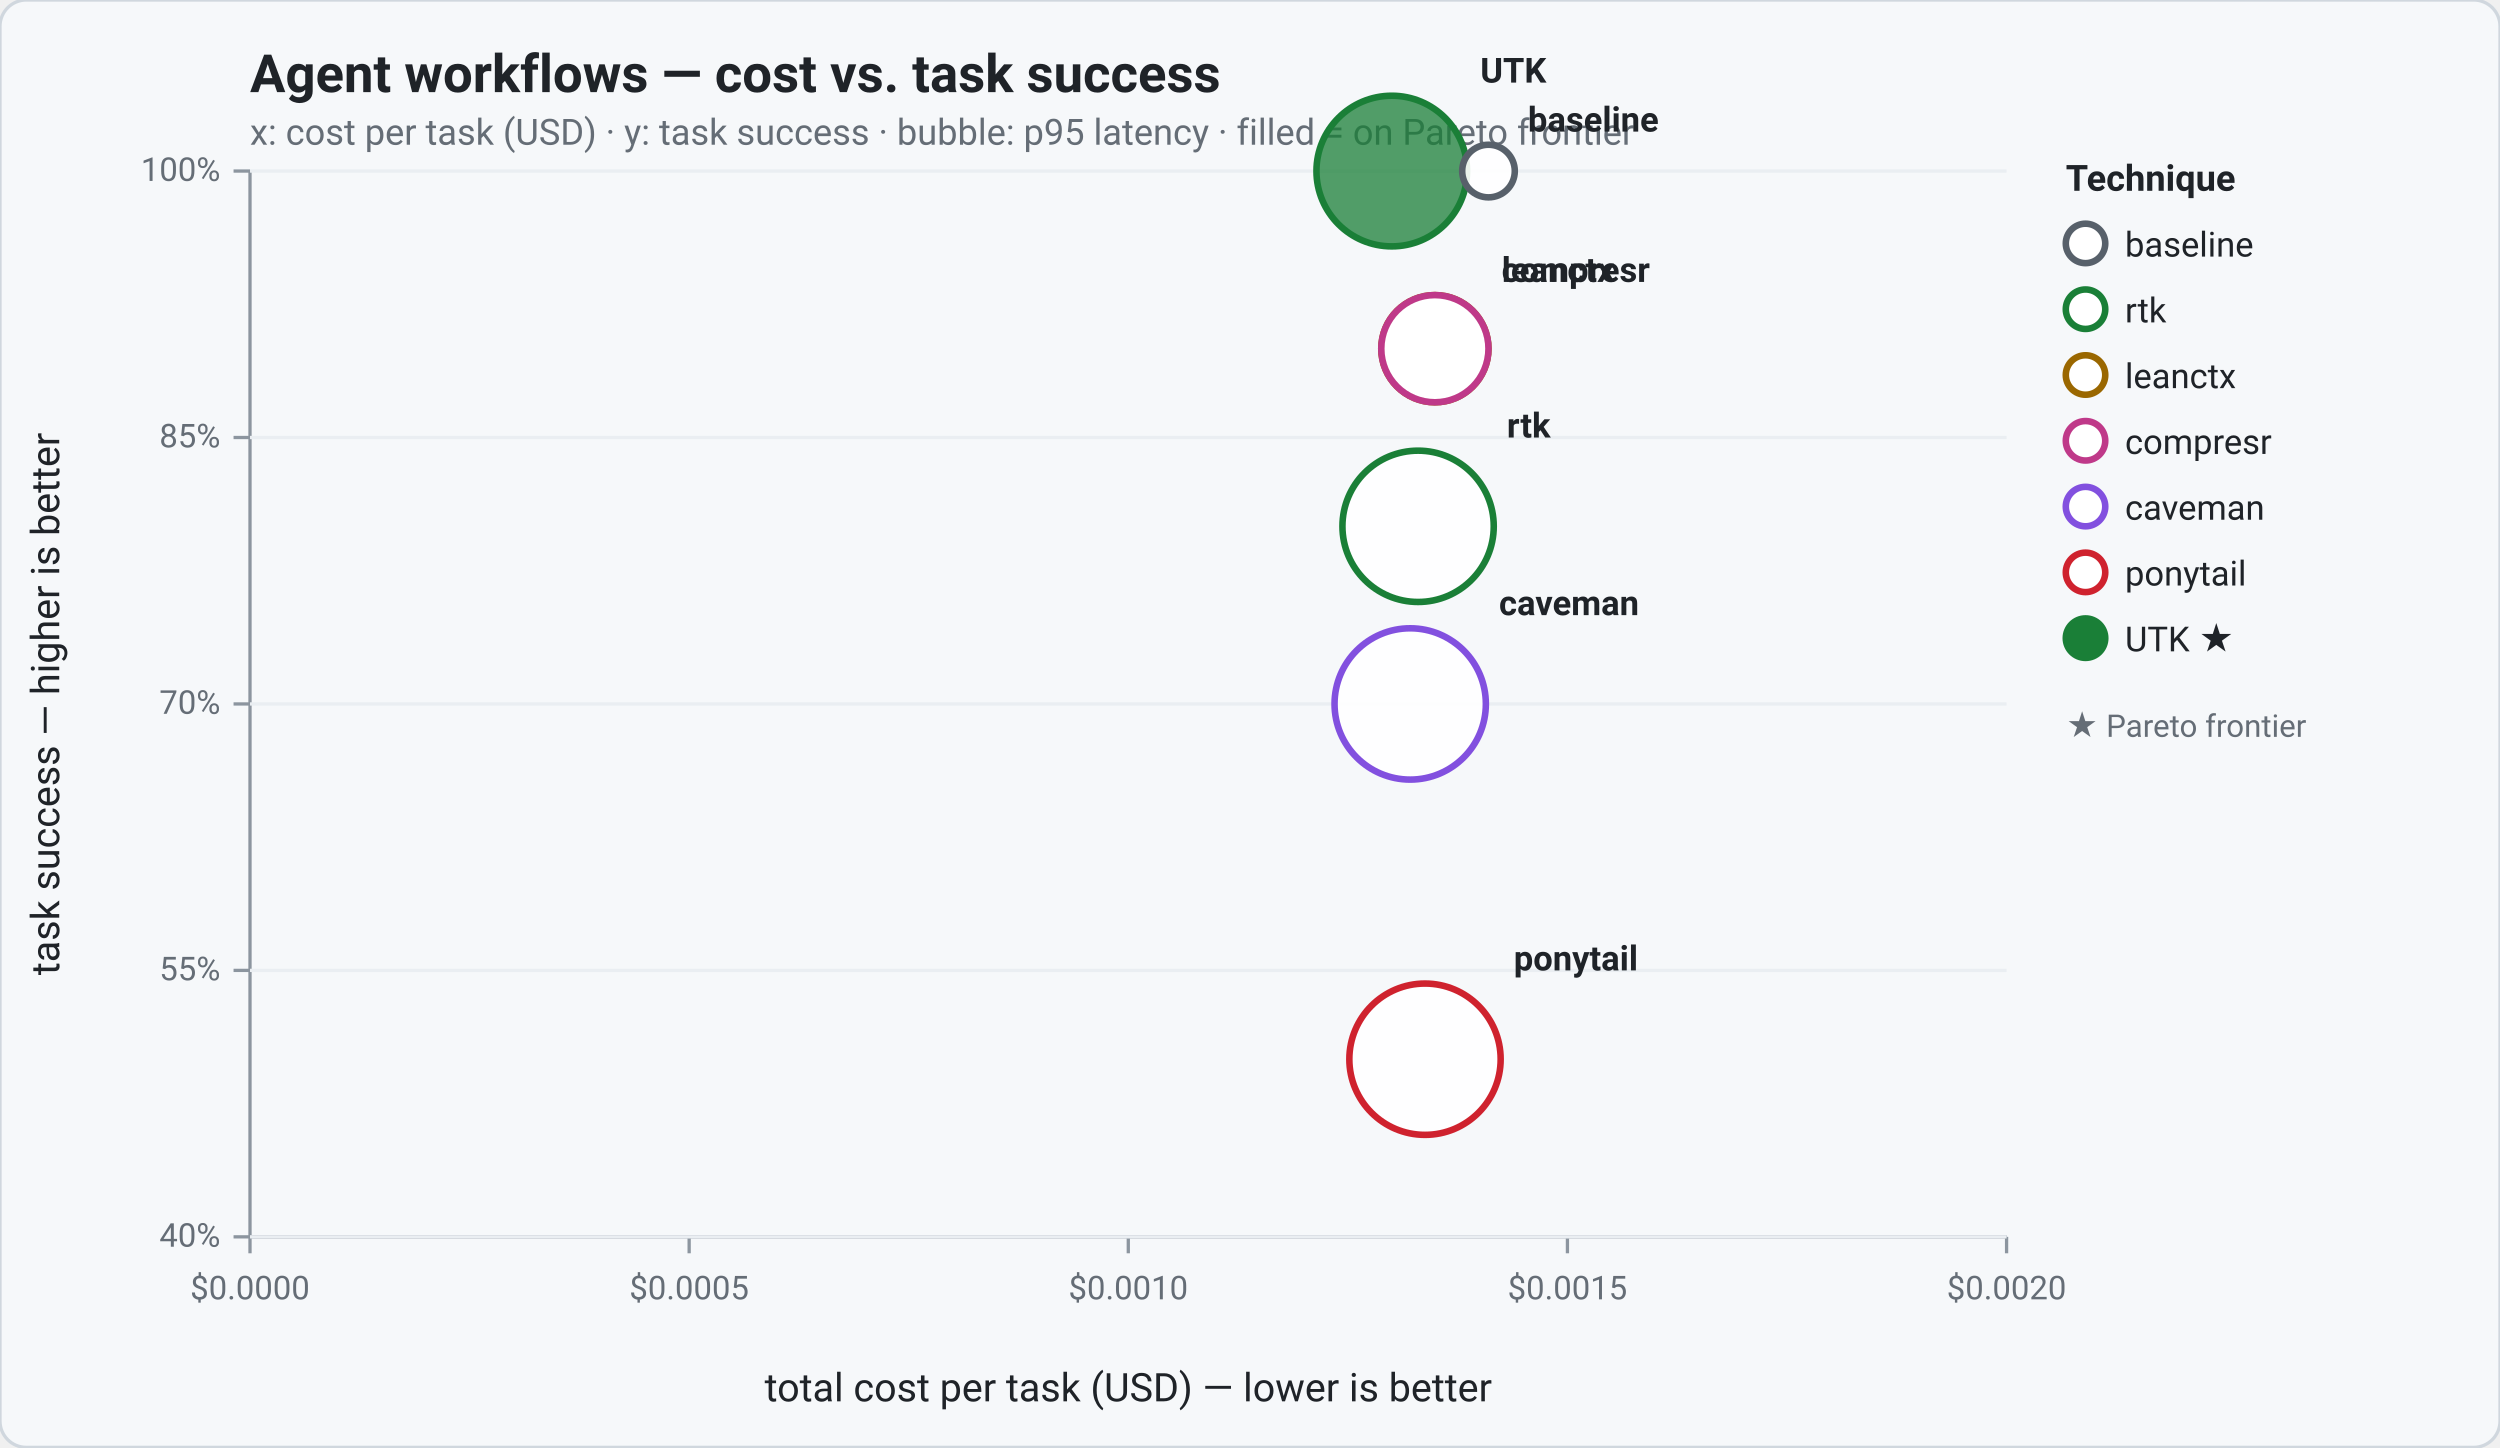
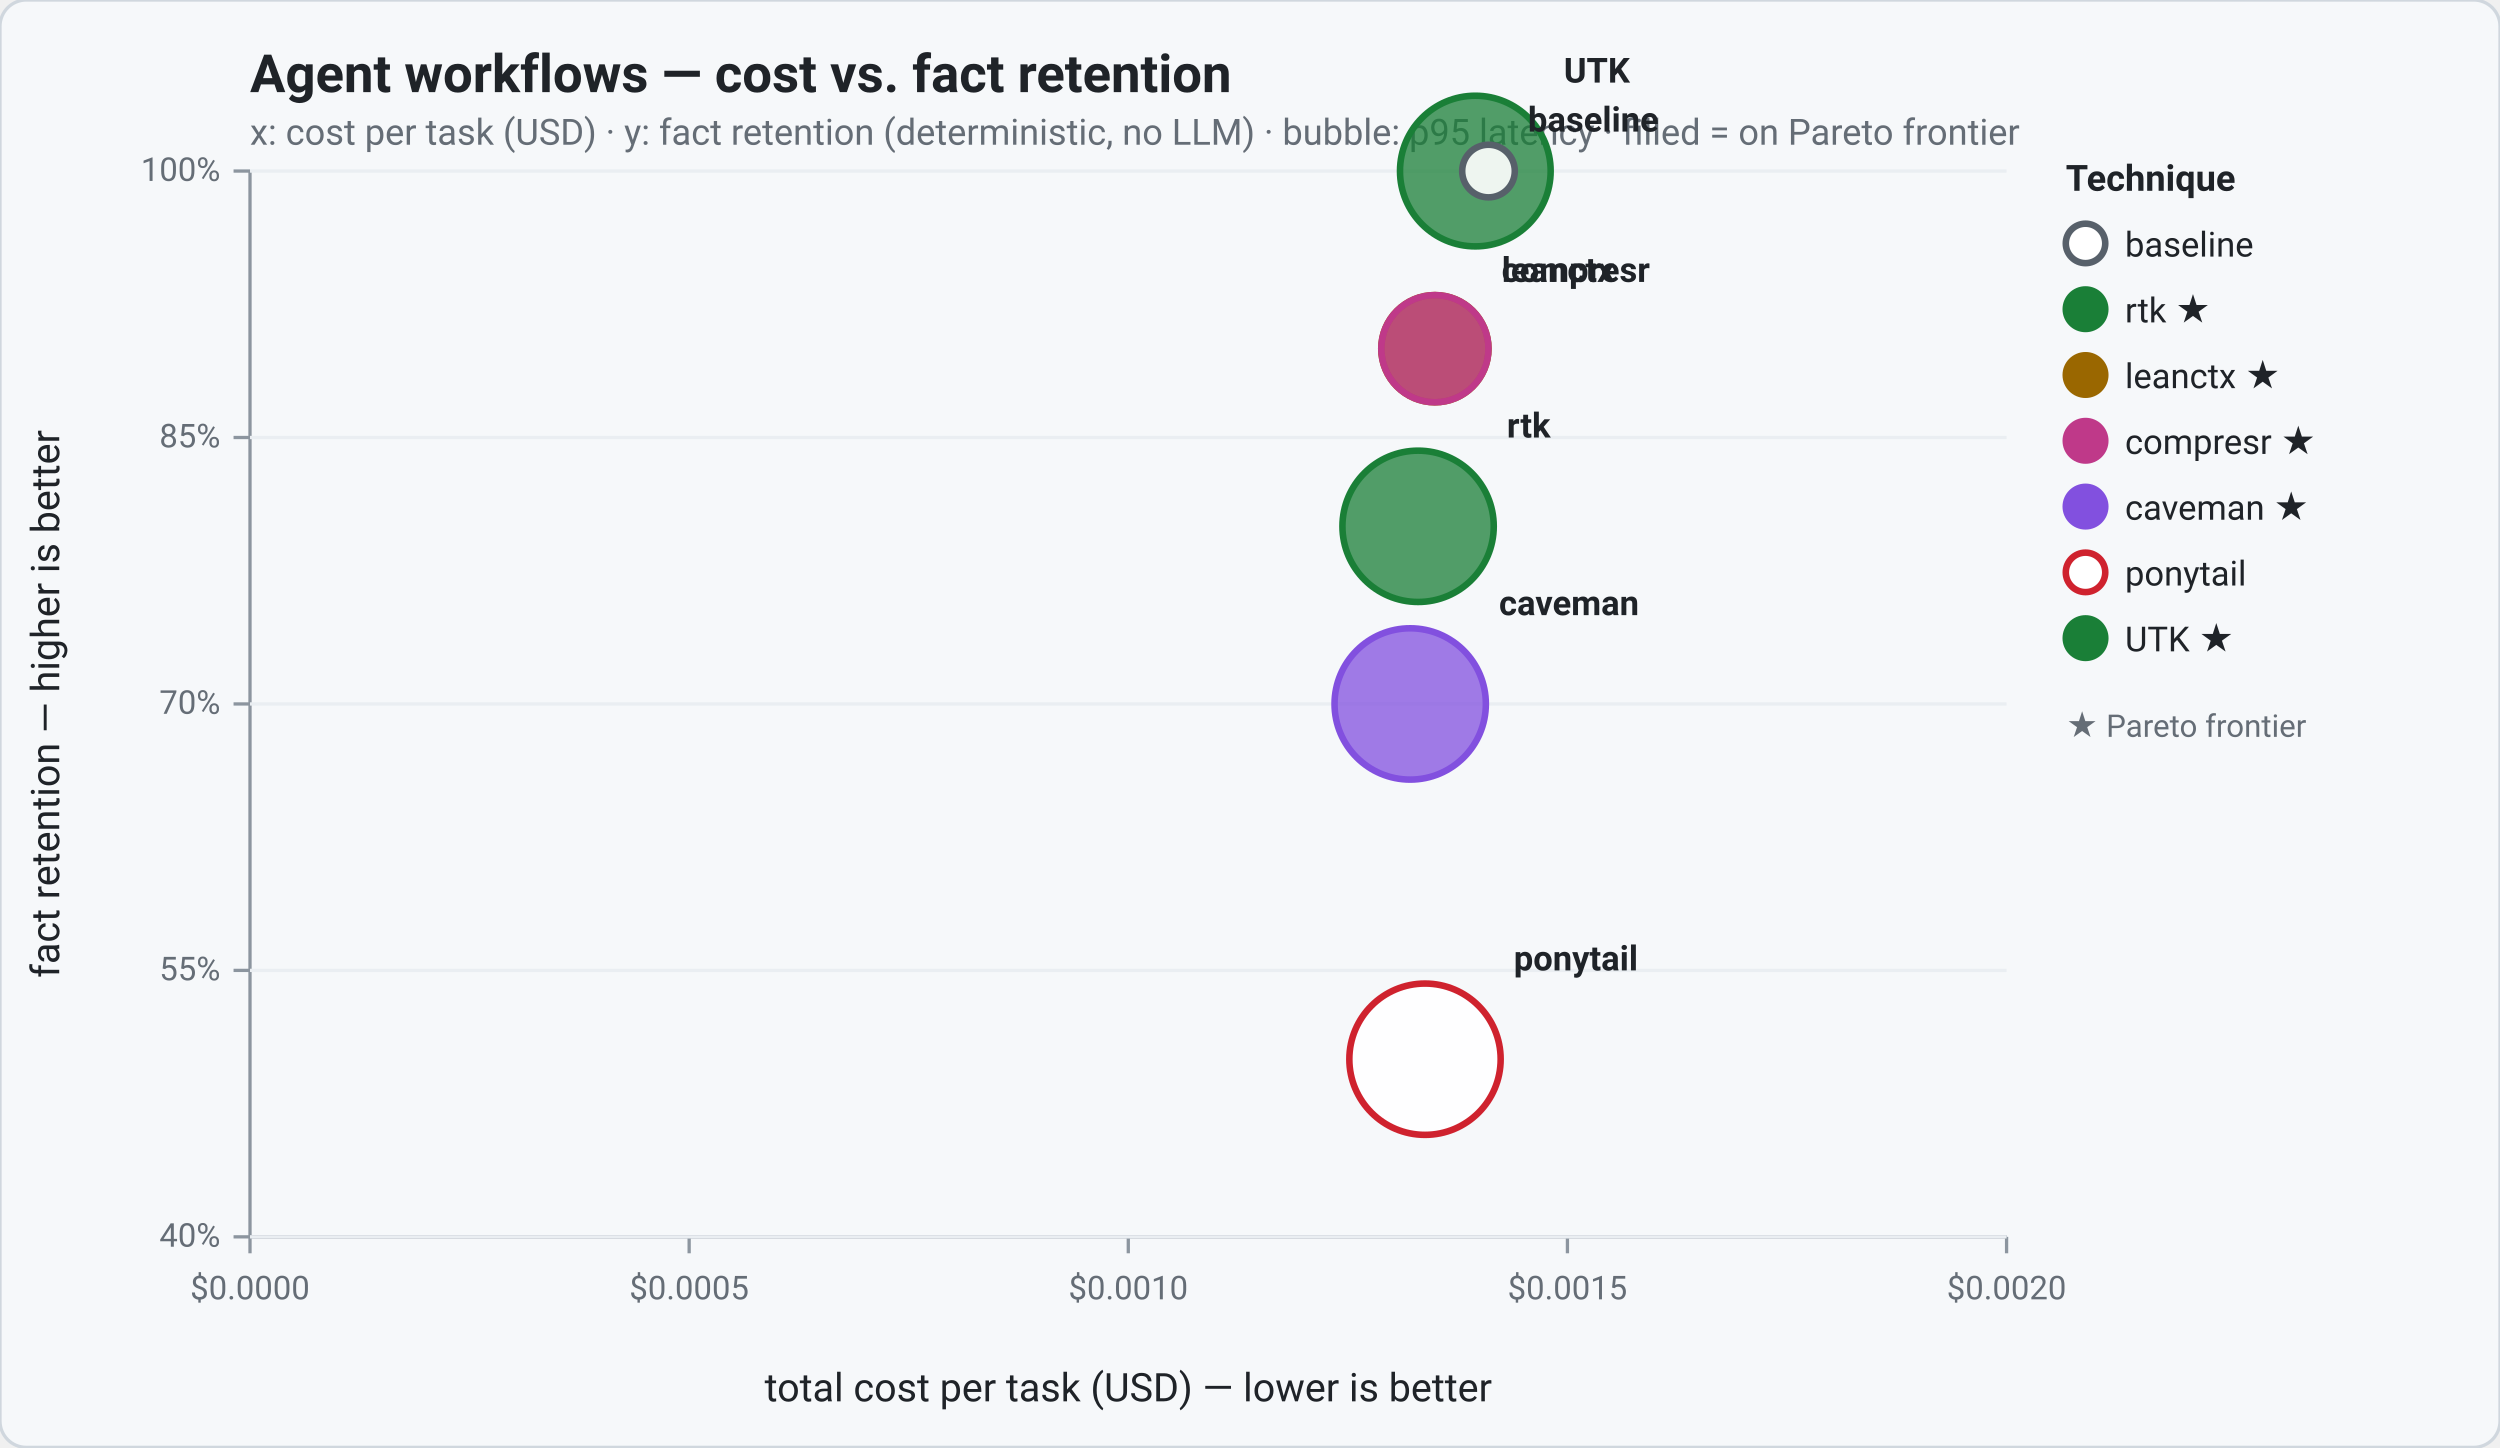
<svg xmlns="http://www.w3.org/2000/svg" viewBox="0 0 760 440" width="760" height="440" font-family="ui-sans-serif, system-ui, -apple-system, Segoe UI, Roboto, sans-serif">
  <rect x="0" y="0" width="760" height="440" fill="#f6f8fa" stroke="#d0d7de" rx="8" />
-   <text x="76" y="28" font-size="16" font-weight="700" fill="#1f2328">Agent workflows — cost vs. task success</text>
-   <text x="76" y="44" font-size="11" fill="#656d76">x: cost per task (USD) · y: task success · bubble: p95 latency · filled = on Pareto frontier</text>
+   <text x="76" y="28" font-size="16" font-weight="700" fill="#1f2328">Agent workflows — cost vs. fact retention</text>
+   <text x="76" y="44" font-size="11" fill="#656d76">x: cost per task (USD) · y: fact retention (deterministic, no LLM) · bubble: p95 latency · filled = on Pareto frontier</text>
  <line x1="76" y1="376" x2="610" y2="376" stroke="#8c959f" stroke-width="1" />
  <line x1="76" y1="52" x2="76" y2="376" stroke="#8c959f" stroke-width="1" />
  <line x1="76" y1="376" x2="76" y2="381" stroke="#8c959f" />
  <text x="76" y="395" font-size="10" fill="#656d76" text-anchor="middle">$0.0000</text>
  <line x1="209.5" y1="376" x2="209.5" y2="381" stroke="#8c959f" />
  <text x="209.5" y="395" font-size="10" fill="#656d76" text-anchor="middle">$0.0005</text>
  <line x1="343" y1="376" x2="343" y2="381" stroke="#8c959f" />
  <text x="343" y="395" font-size="10" fill="#656d76" text-anchor="middle">$0.0010</text>
  <line x1="476.5" y1="376" x2="476.5" y2="381" stroke="#8c959f" />
  <text x="476.5" y="395" font-size="10" fill="#656d76" text-anchor="middle">$0.0015</text>
  <line x1="610" y1="376" x2="610" y2="381" stroke="#8c959f" />
  <text x="610" y="395" font-size="10" fill="#656d76" text-anchor="middle">$0.0020</text>
  <text x="343" y="426" font-size="12" fill="#1f2328" text-anchor="middle">total cost per task (USD) — lower is better</text>
  <line x1="71" y1="376" x2="76" y2="376" stroke="#8c959f" />
  <text x="67" y="379" font-size="10" fill="#656d76" text-anchor="end">40%</text>
  <line x1="76" y1="376" x2="610" y2="376" stroke="#eaeef2" stroke-width="1" />
  <line x1="71" y1="295" x2="76" y2="295" stroke="#8c959f" />
  <text x="67" y="298" font-size="10" fill="#656d76" text-anchor="end">55%</text>
  <line x1="76" y1="295" x2="610" y2="295" stroke="#eaeef2" stroke-width="1" />
  <line x1="71" y1="214" x2="76" y2="214" stroke="#8c959f" />
  <text x="67" y="217" font-size="10" fill="#656d76" text-anchor="end">70%</text>
  <line x1="76" y1="214" x2="610" y2="214" stroke="#eaeef2" stroke-width="1" />
  <line x1="71" y1="133" x2="76" y2="133" stroke="#8c959f" />
  <text x="67" y="136" font-size="10" fill="#656d76" text-anchor="end">85%</text>
  <line x1="76" y1="133" x2="610" y2="133" stroke="#eaeef2" stroke-width="1" />
  <line x1="71" y1="52" x2="76" y2="52" stroke="#8c959f" />
  <text x="67" y="55" font-size="10" fill="#656d76" text-anchor="end">100%</text>
  <line x1="76" y1="52" x2="610" y2="52" stroke="#eaeef2" stroke-width="1" />
-   <text x="18" y="214" font-size="12" fill="#1f2328" text-anchor="middle" transform="rotate(-90 18 214)">task success — higher is better</text>
+   <text x="18" y="214" font-size="12" fill="#1f2328" text-anchor="middle" transform="rotate(-90 18 214)">fact retention — higher is better</text>
  <circle cx="433.2" cy="322.0" r="23.0" fill="#ffffff" fill-opacity="0.9" stroke="#cf222e" stroke-width="2" />
  <text x="460.2" y="295.0" font-size="10.5" font-weight="600" fill="#1f2328" text-anchor="start">ponytail</text>
-   <circle cx="431.1" cy="160.0" r="23.0" fill="#ffffff" fill-opacity="0.9" stroke="#1a7f37" stroke-width="2" />
+   <circle cx="431.1" cy="160.0" r="23.0" fill="#1a7f37" fill-opacity="0.75" stroke="#1a7f37" stroke-width="2" />
  <text x="458.1" y="133.0" font-size="10.5" font-weight="600" fill="#1f2328" text-anchor="start">rtk</text>
-   <circle cx="428.7" cy="214.0" r="23.0" fill="#ffffff" fill-opacity="0.9" stroke="#8250df" stroke-width="2" />
+   <circle cx="428.7" cy="214.0" r="23.0" fill="#8250df" fill-opacity="0.75" stroke="#8250df" stroke-width="2" />
  <text x="455.7" y="187.0" font-size="10.5" font-weight="600" fill="#1f2328" text-anchor="start">caveman</text>
-   <circle cx="423.1" cy="52.0" r="22.9" fill="#1a7f37" fill-opacity="0.75" stroke="#1a7f37" stroke-width="2" />
-   <text x="450.0" y="25.1" font-size="10.5" font-weight="600" fill="#1f2328" text-anchor="start">UTK</text>
-   <circle cx="436.2" cy="106.0" r="16.3" fill="#ffffff" fill-opacity="0.9" stroke="#9a6700" stroke-width="2" />
+   <circle cx="448.5" cy="52.0" r="22.9" fill="#1a7f37" fill-opacity="0.75" stroke="#1a7f37" stroke-width="2" />
+   <text x="475.4" y="25.1" font-size="10.5" font-weight="600" fill="#1f2328" text-anchor="start">UTK</text>
+   <circle cx="436.2" cy="106.0" r="16.3" fill="#9a6700" fill-opacity="0.75" stroke="#9a6700" stroke-width="2" />
  <text x="456.5" y="85.7" font-size="10.5" font-weight="600" fill="#1f2328" text-anchor="start">leanctx</text>
-   <circle cx="436.2" cy="106.0" r="16.3" fill="#ffffff" fill-opacity="0.9" stroke="#bf3989" stroke-width="2" />
+   <circle cx="436.2" cy="106.0" r="16.3" fill="#bf3989" fill-opacity="0.75" stroke="#bf3989" stroke-width="2" />
  <text x="456.5" y="85.7" font-size="10.5" font-weight="600" fill="#1f2328" text-anchor="start">compresr</text>
  <circle cx="452.5" cy="52.0" r="8.0" fill="#ffffff" fill-opacity="0.9" stroke="#57606a" stroke-width="2" />
  <text x="464.5" y="40.0" font-size="10.5" font-weight="600" fill="#1f2328" text-anchor="start">baseline</text>
  <text x="628" y="58" font-size="11" font-weight="700" fill="#1f2328">Technique</text>
  <circle cx="634" cy="74" r="6" fill="#ffffff" stroke="#57606a" stroke-width="2" />
  <text x="646" y="78" font-size="10.5" fill="#1f2328">baseline</text>
-   <circle cx="634" cy="94" r="6" fill="#ffffff" stroke="#1a7f37" stroke-width="2" />
-   <text x="646" y="98" font-size="10.5" fill="#1f2328">rtk</text>
-   <circle cx="634" cy="114" r="6" fill="#ffffff" stroke="#9a6700" stroke-width="2" />
-   <text x="646" y="118" font-size="10.5" fill="#1f2328">leanctx</text>
-   <circle cx="634" cy="134" r="6" fill="#ffffff" stroke="#bf3989" stroke-width="2" />
-   <text x="646" y="138" font-size="10.5" fill="#1f2328">compresr</text>
-   <circle cx="634" cy="154" r="6" fill="#ffffff" stroke="#8250df" stroke-width="2" />
-   <text x="646" y="158" font-size="10.5" fill="#1f2328">caveman</text>
+   <circle cx="634" cy="94" r="6" fill="#1a7f37" stroke="#1a7f37" stroke-width="2" />
+   <text x="646" y="98" font-size="10.5" fill="#1f2328">rtk ★</text>
+   <circle cx="634" cy="114" r="6" fill="#9a6700" stroke="#9a6700" stroke-width="2" />
+   <text x="646" y="118" font-size="10.5" fill="#1f2328">leanctx ★</text>
+   <circle cx="634" cy="134" r="6" fill="#bf3989" stroke="#bf3989" stroke-width="2" />
+   <text x="646" y="138" font-size="10.5" fill="#1f2328">compresr ★</text>
+   <circle cx="634" cy="154" r="6" fill="#8250df" stroke="#8250df" stroke-width="2" />
+   <text x="646" y="158" font-size="10.5" fill="#1f2328">caveman ★</text>
  <circle cx="634" cy="174" r="6" fill="#ffffff" stroke="#cf222e" stroke-width="2" />
  <text x="646" y="178" font-size="10.5" fill="#1f2328">ponytail</text>
  <circle cx="634" cy="194" r="6" fill="#1a7f37" stroke="#1a7f37" stroke-width="2" />
  <text x="646" y="198" font-size="10.5" fill="#1f2328">UTK ★</text>
  <text x="628" y="224" font-size="9.5" fill="#656d76">★ Pareto frontier</text>
</svg>
